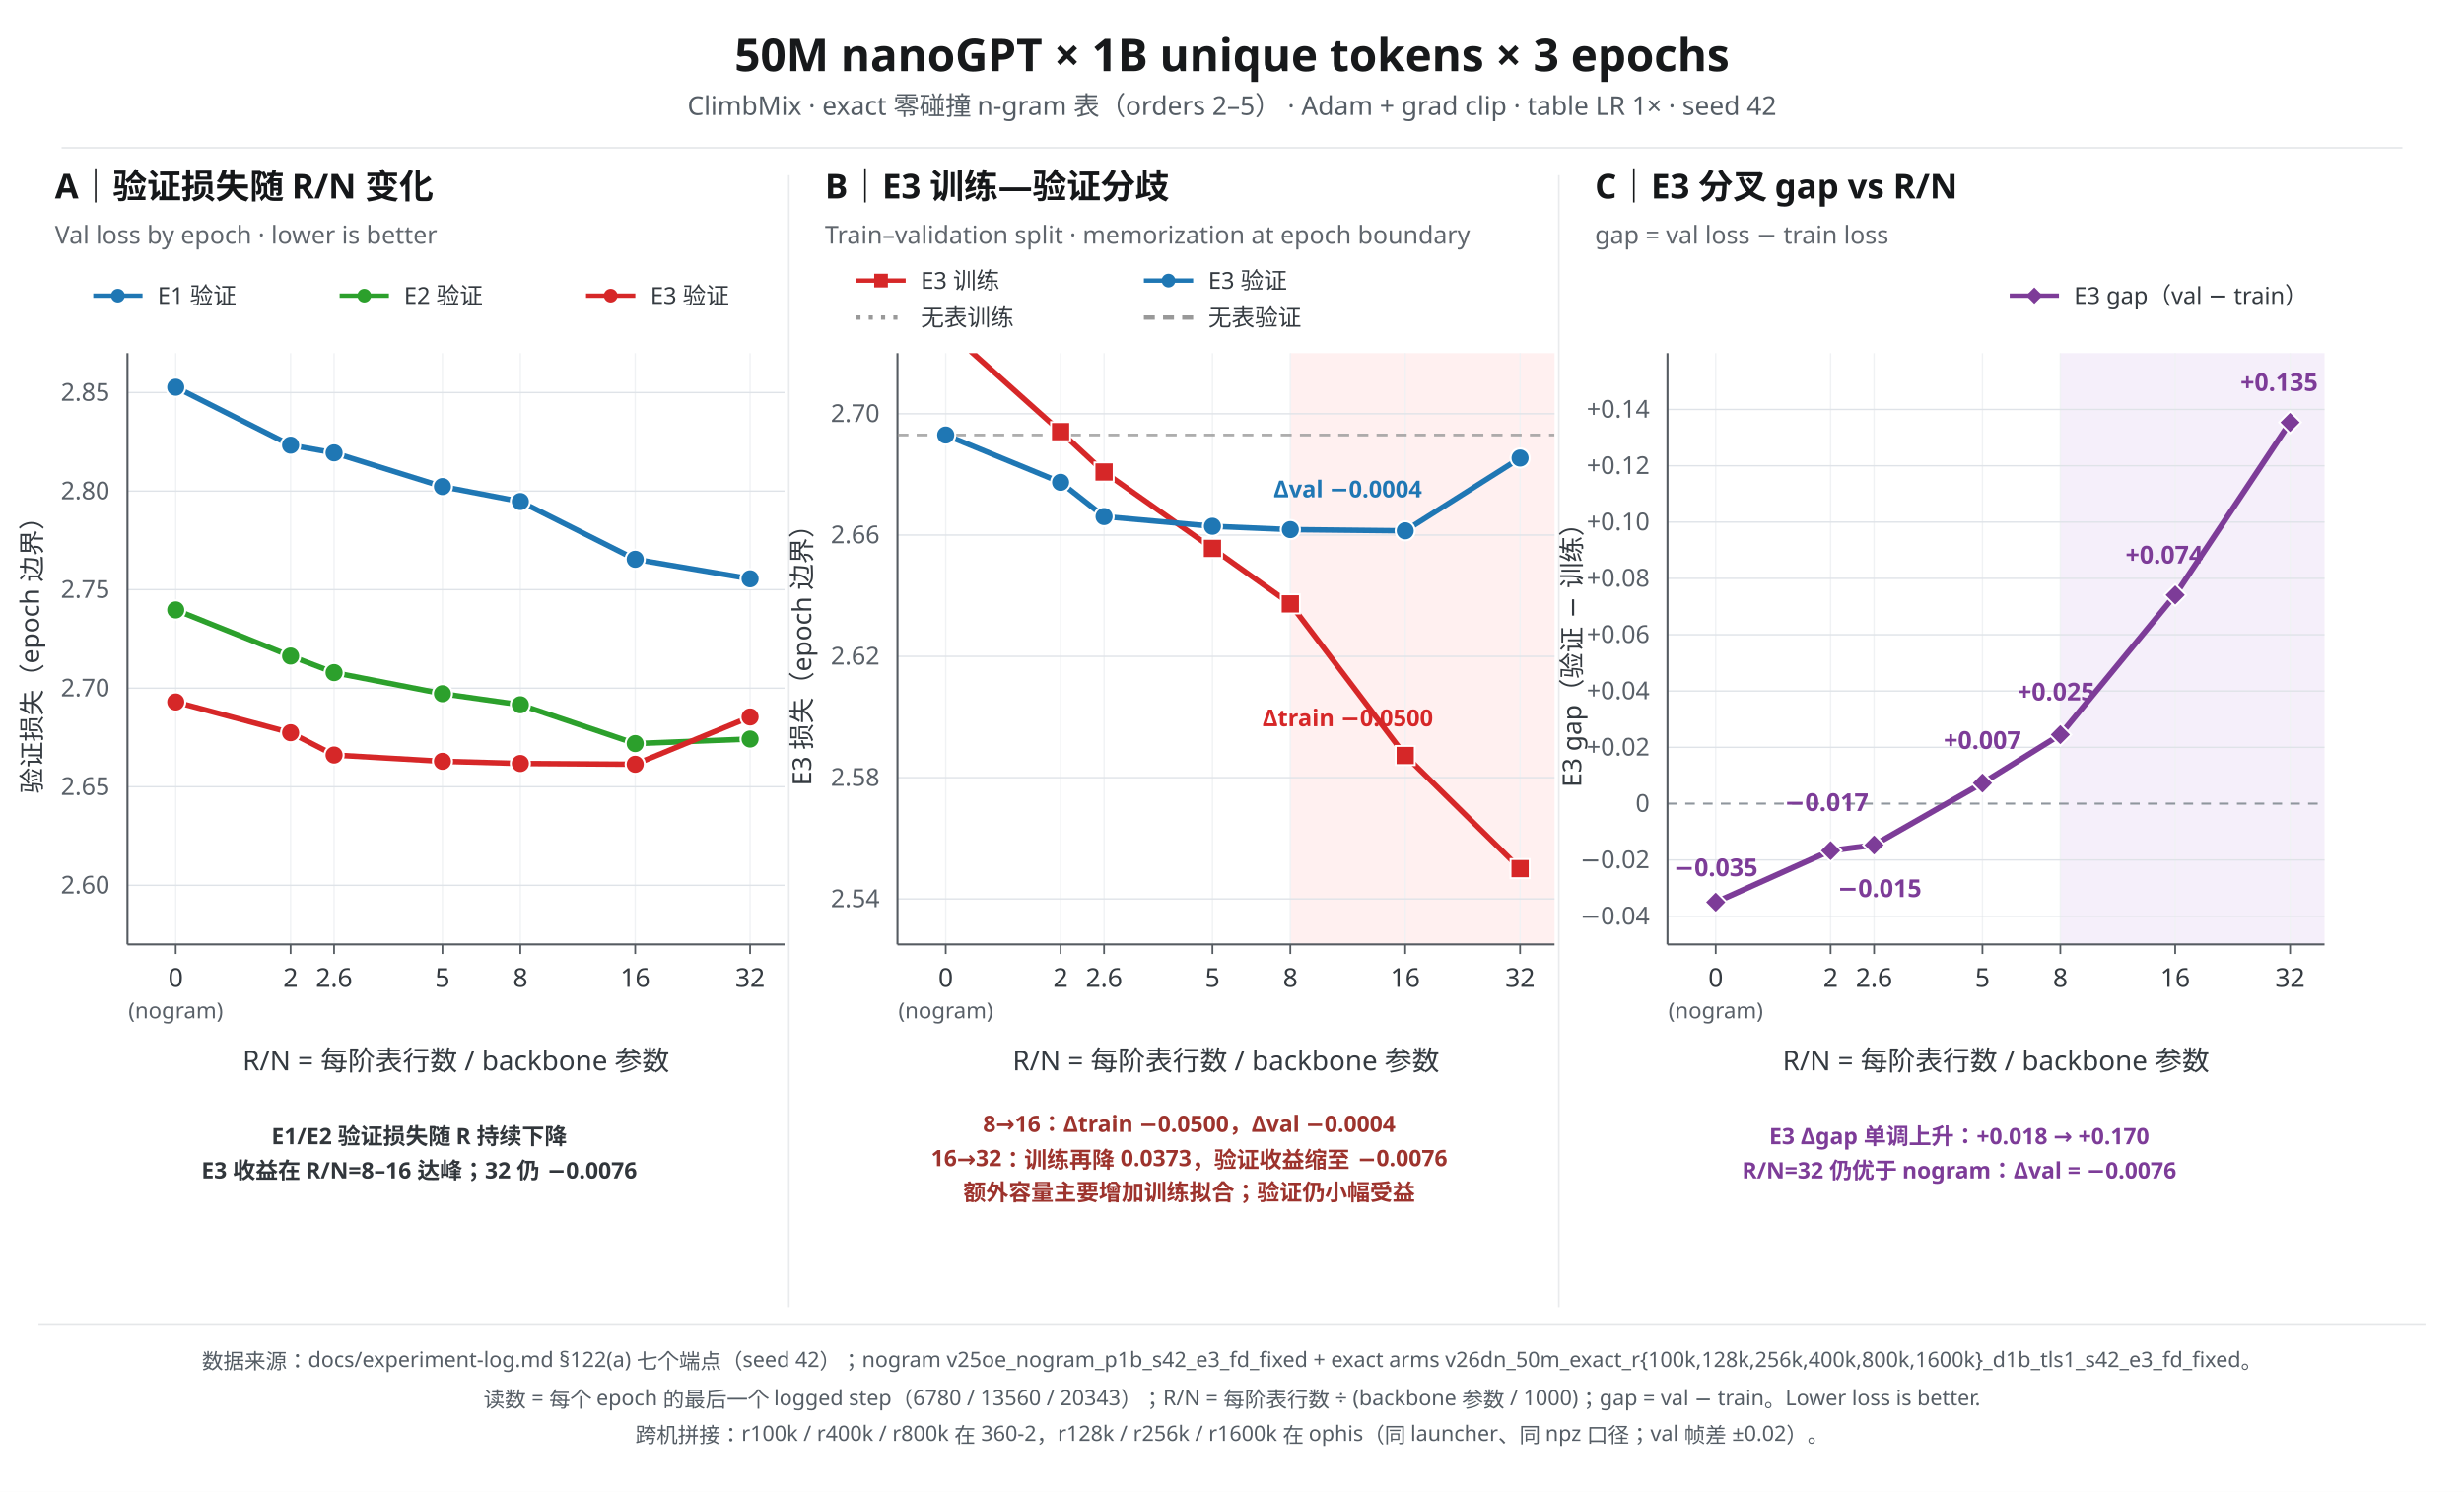
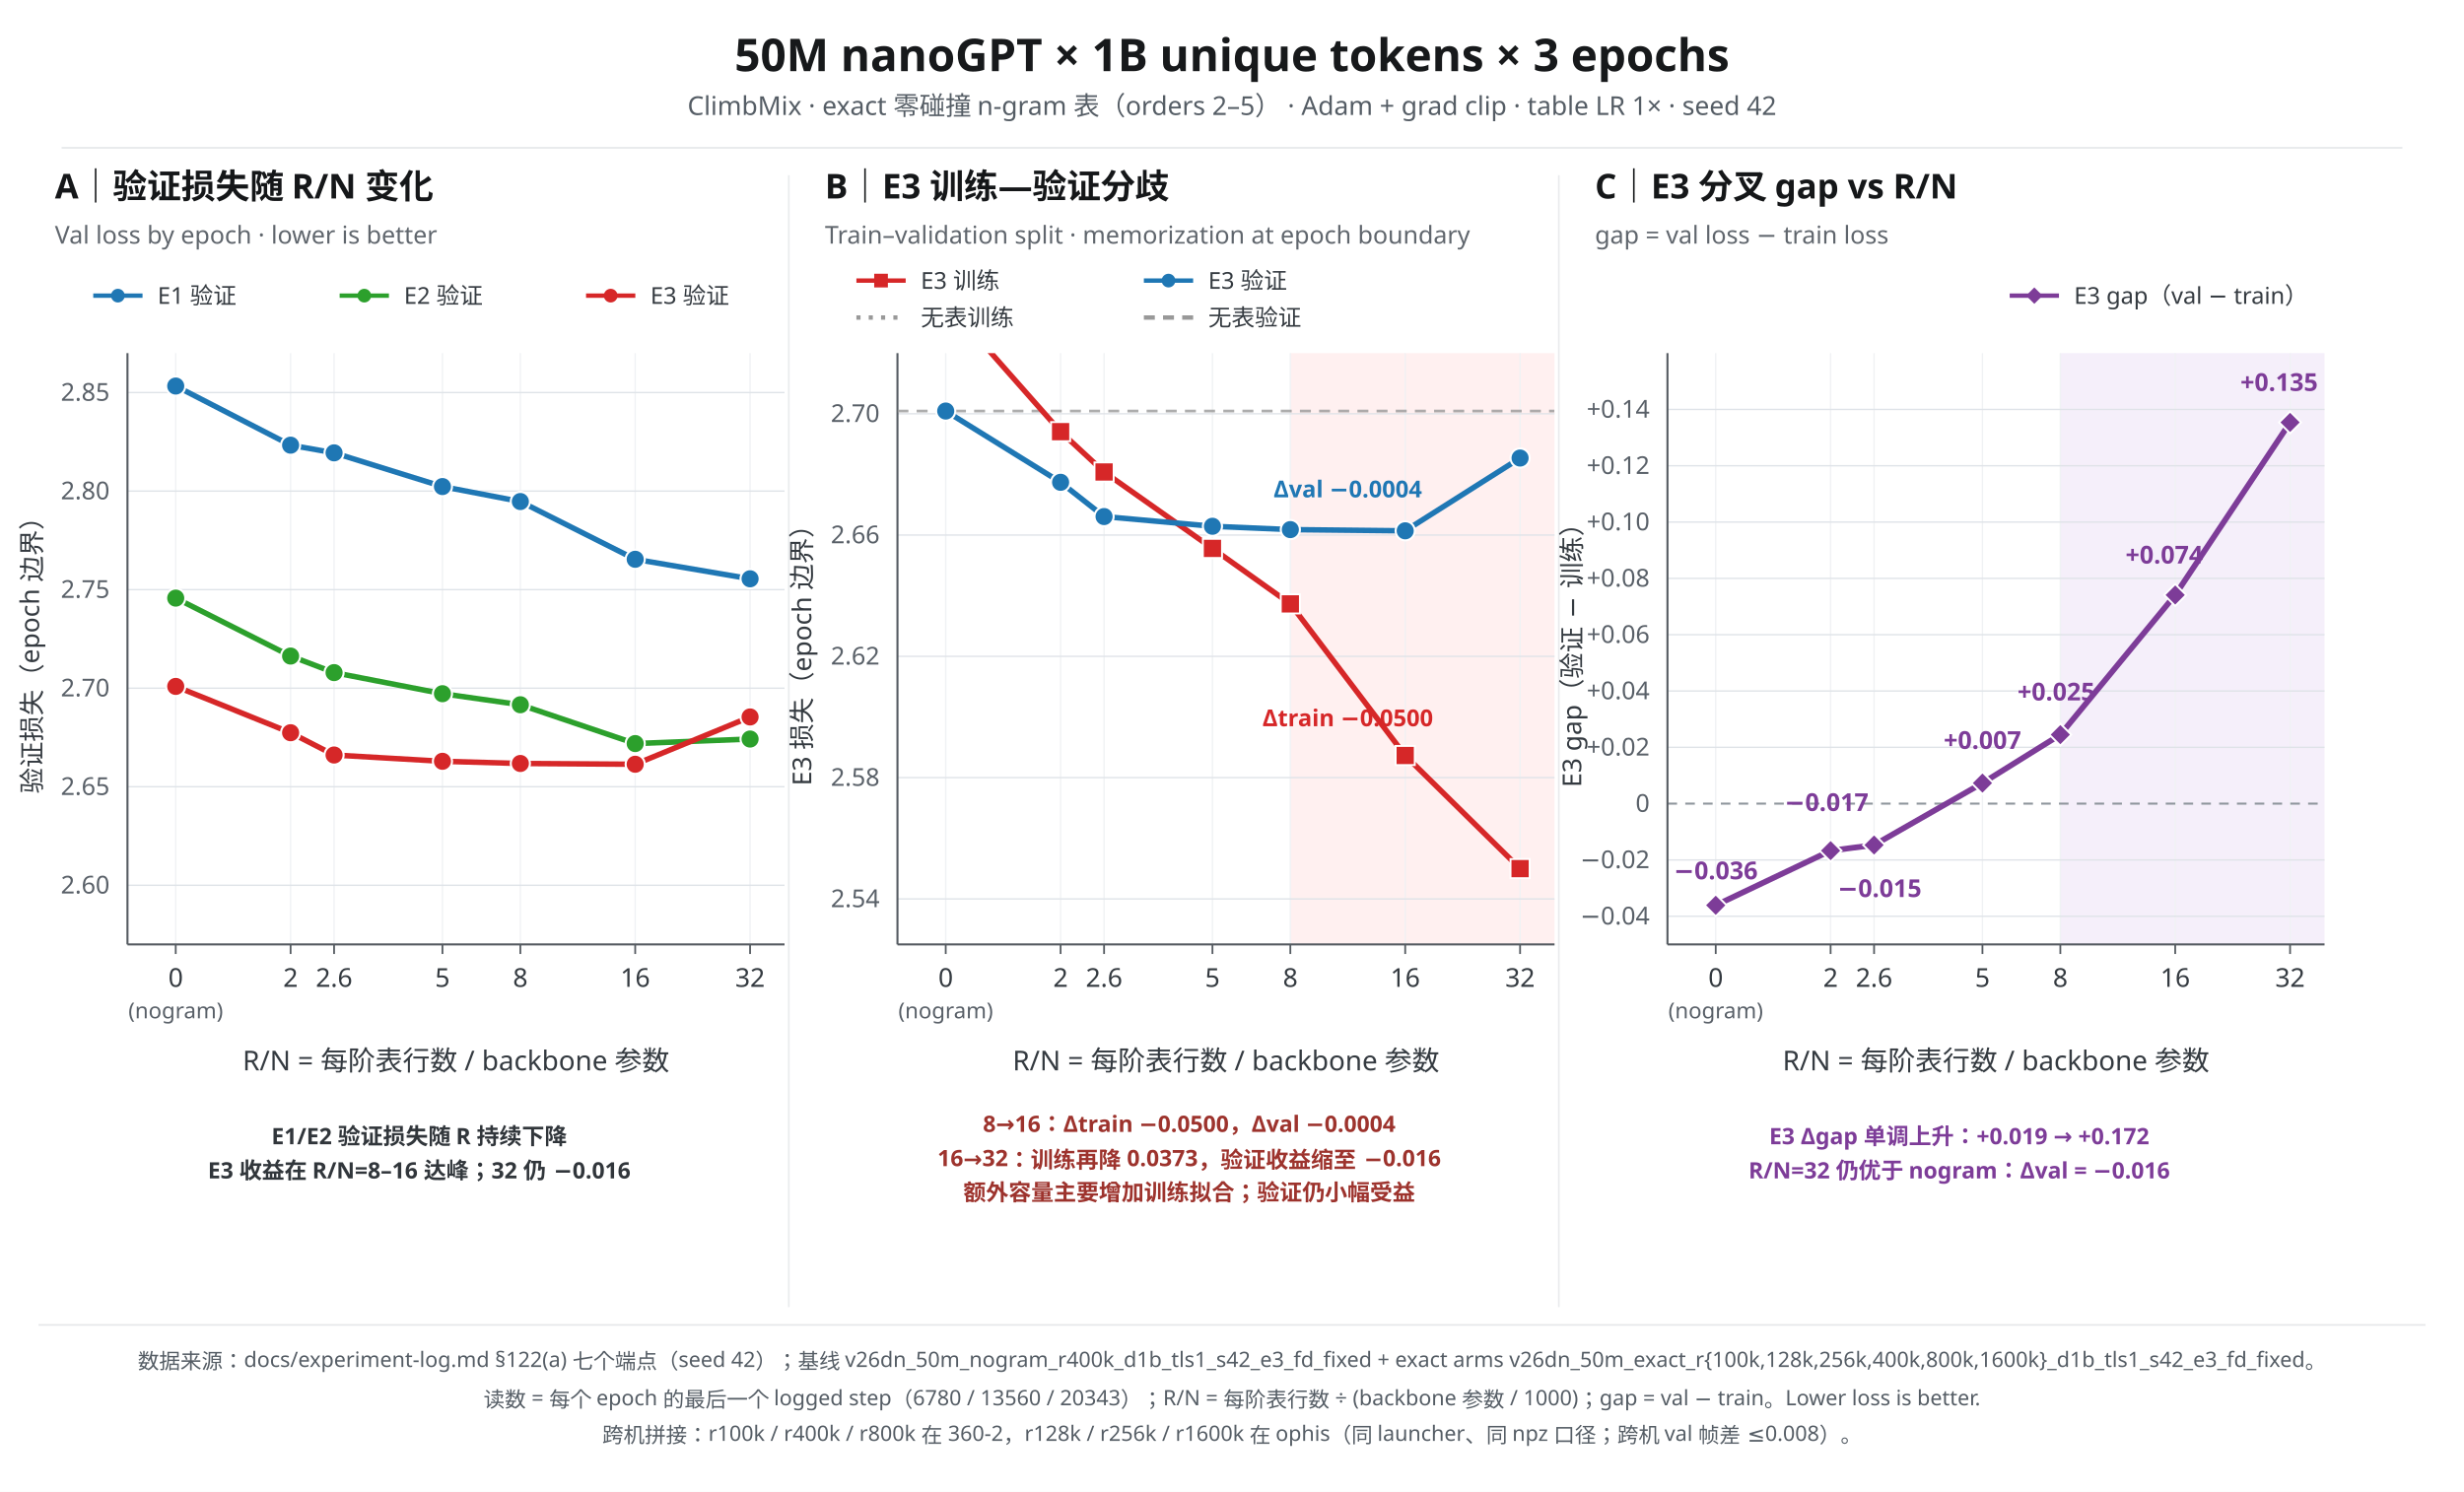
<svg xmlns="http://www.w3.org/2000/svg" width="1800" height="1090" viewBox="0 0 1800 1090" font-family="PingFang SC, PingFang HK, Hiragino Sans GB, Heiti TC, Microsoft YaHei, sans-serif" role="img" aria-labelledby="fig-title fig-desc">
  <rect width="100%" height="100%" fill="#ffffff" />
  <style>text { font-family: PingFang SC, PingFang HK, Hiragino Sans GB, Heiti TC, Microsoft YaHei, sans-serif; } .axis { stroke: #555b61; stroke-width: 1.5; } .tick { fill: #596068; }</style>
  <text x="900.00" y="52.00" font-size="33" fill="#17191b" text-anchor="middle" font-weight="700">50M nanoGPT × 1B unique tokens × 3 epochs</text>
  <text x="900.00" y="84.00" font-size="19" fill="#555d65" text-anchor="middle" font-weight="400">ClimbMix  ·  exact 零碰撞 n-gram 表（orders 2–5）  ·  Adam + grad clip  ·  table LR 1×  ·  seed 42</text>
  <line x1="45" y1="108" x2="1755" y2="108" stroke="#e5e7e9" stroke-width="1.2" />
  <text x="40.12" y="145.00" font-size="25" fill="#151719" text-anchor="start" font-weight="700">A｜验证损失随 R/N 变化</text>
  <text x="40.12" y="178.00" font-size="18" fill="#60666d" text-anchor="start" font-weight="400">Val loss by epoch · lower is better</text>
  <text x="602.62" y="145.00" font-size="25" fill="#151719" text-anchor="start" font-weight="700">B｜E3 训练—验证分歧</text>
  <text x="602.62" y="178.00" font-size="18" fill="#60666d" text-anchor="start" font-weight="400">Train–validation split · memorization at epoch boundary</text>
  <text x="1165.12" y="145.00" font-size="25" fill="#151719" text-anchor="start" font-weight="700">C｜E3 分叉 gap vs R/N</text>
  <text x="1165.12" y="178.00" font-size="18" fill="#60666d" text-anchor="start" font-weight="400">gap = val loss − train loss</text>
  <line x1="576.25" y1="128" x2="576.25" y2="955" stroke="#e9ebed" stroke-width="1.2" />
  <line x1="1138.75" y1="128" x2="1138.75" y2="955" stroke="#e9ebed" stroke-width="1.2" />
  <line x1="68.12" y1="216.00" x2="104.12" y2="216.00" stroke="#1f77b4" stroke-width="3.2" />
  <circle cx="86.12" cy="216.00" r="5" fill="#1f77b4" />
  <text x="115.12" y="222.00" font-size="17" fill="#343a40" text-anchor="start" font-weight="400">E1 验证</text>
  <line x1="248.12" y1="216.00" x2="284.12" y2="216.00" stroke="#2ca02c" stroke-width="3.2" />
  <circle cx="266.12" cy="216.00" r="5" fill="#2ca02c" />
  <text x="295.12" y="222.00" font-size="17" fill="#343a40" text-anchor="start" font-weight="400">E2 验证</text>
  <line x1="428.12" y1="216.00" x2="464.12" y2="216.00" stroke="#d62728" stroke-width="3.2" />
  <circle cx="446.12" cy="216.00" r="5" fill="#d62728" />
  <text x="475.12" y="222.00" font-size="17" fill="#343a40" text-anchor="start" font-weight="400">E3 验证</text>
  <line x1="625.62" y1="205.00" x2="661.62" y2="205.00" stroke="#d62728" stroke-width="3.2" />
  <rect x="638.62" y="200.00" width="10" height="10" fill="#d62728" />
  <text x="672.62" y="211.00" font-size="17" fill="#343a40" text-anchor="start" font-weight="400">E3 训练</text>
  <line x1="835.62" y1="205.00" x2="871.62" y2="205.00" stroke="#1f77b4" stroke-width="3.2" />
  <circle cx="853.62" cy="205.00" r="5" fill="#1f77b4" />
  <text x="882.62" y="211.00" font-size="17" fill="#343a40" text-anchor="start" font-weight="400">E3 验证</text>
  <line x1="625.62" y1="232.00" x2="661.62" y2="232.00" stroke="#999999" stroke-width="3.2" stroke-dasharray="3 6" />
  <text x="672.62" y="238.00" font-size="17" fill="#343a40" text-anchor="start" font-weight="400">无表训练</text>
  <line x1="835.62" y1="232.00" x2="871.62" y2="232.00" stroke="#999999" stroke-width="3.2" stroke-dasharray="8 6" />
  <text x="882.62" y="238.00" font-size="17" fill="#343a40" text-anchor="start" font-weight="400">无表验证</text>
  <line x1="1468.12" y1="216.00" x2="1504.12" y2="216.00" stroke="#7d3c98" stroke-width="3.2" />
  <path d="M 1486.12 210.00 L 1492.12 216.00 L 1486.12 222.00 L 1480.12 216.00 Z" fill="#7d3c98" />
  <text x="1515.12" y="222.00" font-size="17" fill="#343a40" text-anchor="start" font-weight="400">E3 gap（val − train）</text>
  <defs>
    <clipPath id="plot-0">
      <rect x="93.12" y="258" width="480.00" height="432" />
    </clipPath>
  </defs>
  <line x1="128.37" y1="258" x2="128.37" y2="690" stroke="#f0f2f4" stroke-width="1" />
  <line x1="212.29" y1="258" x2="212.29" y2="690" stroke="#f0f2f4" stroke-width="1" />
  <line x1="244.05" y1="258" x2="244.05" y2="690" stroke="#f0f2f4" stroke-width="1" />
  <line x1="323.22" y1="258" x2="323.22" y2="690" stroke="#f0f2f4" stroke-width="1" />
  <line x1="380.12" y1="258" x2="380.12" y2="690" stroke="#f0f2f4" stroke-width="1" />
  <line x1="464.03" y1="258" x2="464.03" y2="690" stroke="#f0f2f4" stroke-width="1" />
  <line x1="547.95" y1="258" x2="547.95" y2="690" stroke="#f0f2f4" stroke-width="1" />
  <line x1="93.12" y1="646.80" x2="573.12" y2="646.80" stroke="#dfe3e8" stroke-width="1.0" />
  <text x="80.12" y="652.80" font-size="18" fill="#596068" text-anchor="end" font-weight="400">2.60</text>
  <line x1="93.12" y1="574.80" x2="573.12" y2="574.80" stroke="#dfe3e8" stroke-width="1.0" />
  <text x="80.12" y="580.80" font-size="18" fill="#596068" text-anchor="end" font-weight="400">2.65</text>
  <line x1="93.12" y1="502.80" x2="573.12" y2="502.80" stroke="#dfe3e8" stroke-width="1.0" />
  <text x="80.12" y="508.80" font-size="18" fill="#596068" text-anchor="end" font-weight="400">2.70</text>
  <line x1="93.12" y1="430.80" x2="573.12" y2="430.80" stroke="#dfe3e8" stroke-width="1.0" />
  <text x="80.12" y="436.80" font-size="18" fill="#596068" text-anchor="end" font-weight="400">2.75</text>
  <line x1="93.12" y1="358.80" x2="573.12" y2="358.80" stroke="#dfe3e8" stroke-width="1.0" />
  <text x="80.12" y="364.80" font-size="18" fill="#596068" text-anchor="end" font-weight="400">2.80</text>
  <line x1="93.12" y1="286.80" x2="573.12" y2="286.80" stroke="#dfe3e8" stroke-width="1.0" />
  <text x="80.12" y="292.80" font-size="18" fill="#596068" text-anchor="end" font-weight="400">2.85</text>
  <line class="axis" x1="93.12" y1="258" x2="93.12" y2="690" />
  <line class="axis" x1="93.12" y1="690" x2="573.12" y2="690" />
  <line x1="128.37" y1="690" x2="128.37" y2="697" stroke="#555b61" stroke-width="1.3" />
  <text x="128.37" y="721.00" font-size="19" fill="#343a40" text-anchor="middle" font-weight="400">0</text>
  <text x="128.37" y="744.00" font-size="16" fill="#596068" text-anchor="middle" font-weight="400">(nogram)</text>
  <line x1="212.29" y1="690" x2="212.29" y2="697" stroke="#555b61" stroke-width="1.3" />
  <text x="212.29" y="721.00" font-size="19" fill="#343a40" text-anchor="middle" font-weight="400">2</text>
  <line x1="244.05" y1="690" x2="244.05" y2="697" stroke="#555b61" stroke-width="1.3" />
  <text x="244.05" y="721.00" font-size="19" fill="#343a40" text-anchor="middle" font-weight="400">2.6</text>
  <line x1="323.22" y1="690" x2="323.22" y2="697" stroke="#555b61" stroke-width="1.3" />
  <text x="323.22" y="721.00" font-size="19" fill="#343a40" text-anchor="middle" font-weight="400">5</text>
  <line x1="380.12" y1="690" x2="380.12" y2="697" stroke="#555b61" stroke-width="1.3" />
  <text x="380.12" y="721.00" font-size="19" fill="#343a40" text-anchor="middle" font-weight="400">8</text>
  <line x1="464.03" y1="690" x2="464.03" y2="697" stroke="#555b61" stroke-width="1.3" />
  <text x="464.03" y="721.00" font-size="19" fill="#343a40" text-anchor="middle" font-weight="400">16</text>
  <line x1="547.95" y1="690" x2="547.95" y2="697" stroke="#555b61" stroke-width="1.3" />
  <text x="547.95" y="721.00" font-size="19" fill="#343a40" text-anchor="middle" font-weight="400">32</text>
  <text x="333.12" y="782.00" font-size="20" fill="#343a40" text-anchor="middle" font-weight="400">R/N = 每阶表行数 / backbone 参数</text>
  <text x="30.12" y="474.00" font-size="19" fill="#343a40" text-anchor="middle" font-weight="400" transform="rotate(-90 30.125 474.0)">验证损失（epoch 边界）</text>
  <g clip-path="url(#plot-0)">
-     <polyline points="128.37,282.91 212.29,325.25 244.05,330.86 323.22,355.49 380.12,366.43 464.03,408.62 547.95,422.88" fill="none" stroke="#1f77b4" stroke-width="4.0" stroke-linecap="round" stroke-linejoin="round" />
-     <circle cx="128.37" cy="282.91" r="7" fill="#1f77b4" stroke="#ffffff" stroke-width="1.5" />
+     <polyline points="128.37,282.05 212.29,325.25 244.05,330.86 323.22,355.49 380.12,366.43 464.03,408.62 547.95,422.88" fill="none" stroke="#1f77b4" stroke-width="4.0" stroke-linecap="round" stroke-linejoin="round" />
+     <circle cx="128.37" cy="282.05" r="7" fill="#1f77b4" stroke="#ffffff" stroke-width="1.5" />
    <circle cx="212.29" cy="325.25" r="7" fill="#1f77b4" stroke="#ffffff" stroke-width="1.5" />
    <circle cx="244.05" cy="330.86" r="7" fill="#1f77b4" stroke="#ffffff" stroke-width="1.5" />
    <circle cx="323.22" cy="355.49" r="7" fill="#1f77b4" stroke="#ffffff" stroke-width="1.5" />
    <circle cx="380.12" cy="366.43" r="7" fill="#1f77b4" stroke="#ffffff" stroke-width="1.5" />
    <circle cx="464.03" cy="408.62" r="7" fill="#1f77b4" stroke="#ffffff" stroke-width="1.5" />
    <circle cx="547.95" cy="422.88" r="7" fill="#1f77b4" stroke="#ffffff" stroke-width="1.5" />
  </g>
  <g clip-path="url(#plot-0)">
-     <polyline points="128.37,445.63 212.29,479.33 244.05,491.42 323.22,506.83 380.12,514.90 464.03,543.26 547.95,539.95" fill="none" stroke="#2ca02c" stroke-width="4.0" stroke-linecap="round" stroke-linejoin="round" />
-     <circle cx="128.37" cy="445.63" r="7" fill="#2ca02c" stroke="#ffffff" stroke-width="1.5" />
+     <polyline points="128.37,436.99 212.29,479.33 244.05,491.42 323.22,506.83 380.12,514.90 464.03,543.26 547.95,539.95" fill="none" stroke="#2ca02c" stroke-width="4.0" stroke-linecap="round" stroke-linejoin="round" />
+     <circle cx="128.37" cy="436.99" r="7" fill="#2ca02c" stroke="#ffffff" stroke-width="1.5" />
    <circle cx="212.29" cy="479.33" r="7" fill="#2ca02c" stroke="#ffffff" stroke-width="1.5" />
    <circle cx="244.05" cy="491.42" r="7" fill="#2ca02c" stroke="#ffffff" stroke-width="1.5" />
    <circle cx="323.22" cy="506.83" r="7" fill="#2ca02c" stroke="#ffffff" stroke-width="1.5" />
    <circle cx="380.12" cy="514.90" r="7" fill="#2ca02c" stroke="#ffffff" stroke-width="1.5" />
    <circle cx="464.03" cy="543.26" r="7" fill="#2ca02c" stroke="#ffffff" stroke-width="1.5" />
    <circle cx="547.95" cy="539.95" r="7" fill="#2ca02c" stroke="#ffffff" stroke-width="1.5" />
  </g>
  <g clip-path="url(#plot-0)">
-     <polyline points="128.37,512.88 212.29,535.34 244.05,551.62 323.22,556.22 380.12,557.81 464.03,558.38 547.95,523.82" fill="none" stroke="#d62728" stroke-width="4.0" stroke-linecap="round" stroke-linejoin="round" />
-     <circle cx="128.37" cy="512.88" r="7" fill="#d62728" stroke="#ffffff" stroke-width="1.5" />
+     <polyline points="128.37,501.50 212.29,535.34 244.05,551.62 323.22,556.22 380.12,557.81 464.03,558.38 547.95,523.82" fill="none" stroke="#d62728" stroke-width="4.0" stroke-linecap="round" stroke-linejoin="round" />
+     <circle cx="128.37" cy="501.50" r="7" fill="#d62728" stroke="#ffffff" stroke-width="1.5" />
    <circle cx="212.29" cy="535.34" r="7" fill="#d62728" stroke="#ffffff" stroke-width="1.5" />
    <circle cx="244.05" cy="551.62" r="7" fill="#d62728" stroke="#ffffff" stroke-width="1.5" />
    <circle cx="323.22" cy="556.22" r="7" fill="#d62728" stroke="#ffffff" stroke-width="1.5" />
    <circle cx="380.12" cy="557.81" r="7" fill="#d62728" stroke="#ffffff" stroke-width="1.5" />
    <circle cx="464.03" cy="558.38" r="7" fill="#d62728" stroke="#ffffff" stroke-width="1.5" />
    <circle cx="547.95" cy="523.82" r="7" fill="#d62728" stroke="#ffffff" stroke-width="1.5" />
  </g>
  <defs>
    <clipPath id="plot-1">
      <rect x="655.62" y="258" width="480.00" height="432" />
    </clipPath>
  </defs>
  <rect x="942.62" y="258" width="193.01" height="432" fill="#fff0f0" />
  <line x1="690.87" y1="258" x2="690.87" y2="690" stroke="#f0f2f4" stroke-width="1" />
  <line x1="774.79" y1="258" x2="774.79" y2="690" stroke="#f0f2f4" stroke-width="1" />
  <line x1="806.55" y1="258" x2="806.55" y2="690" stroke="#f0f2f4" stroke-width="1" />
  <line x1="885.72" y1="258" x2="885.72" y2="690" stroke="#f0f2f4" stroke-width="1" />
  <line x1="942.62" y1="258" x2="942.62" y2="690" stroke="#f0f2f4" stroke-width="1" />
  <line x1="1026.53" y1="258" x2="1026.53" y2="690" stroke="#f0f2f4" stroke-width="1" />
  <line x1="1110.45" y1="258" x2="1110.45" y2="690" stroke="#f0f2f4" stroke-width="1" />
  <line x1="655.62" y1="656.77" x2="1135.62" y2="656.77" stroke="#dfe3e8" stroke-width="1.0" />
  <text x="642.62" y="662.77" font-size="18" fill="#596068" text-anchor="end" font-weight="400">2.54</text>
  <line x1="655.62" y1="568.15" x2="1135.62" y2="568.15" stroke="#dfe3e8" stroke-width="1.0" />
  <text x="642.62" y="574.15" font-size="18" fill="#596068" text-anchor="end" font-weight="400">2.58</text>
  <line x1="655.62" y1="479.54" x2="1135.62" y2="479.54" stroke="#dfe3e8" stroke-width="1.0" />
  <text x="642.62" y="485.54" font-size="18" fill="#596068" text-anchor="end" font-weight="400">2.62</text>
  <line x1="655.62" y1="390.92" x2="1135.62" y2="390.92" stroke="#dfe3e8" stroke-width="1.0" />
  <text x="642.62" y="396.92" font-size="18" fill="#596068" text-anchor="end" font-weight="400">2.66</text>
  <line x1="655.62" y1="302.31" x2="1135.62" y2="302.31" stroke="#dfe3e8" stroke-width="1.0" />
  <text x="642.62" y="308.31" font-size="18" fill="#596068" text-anchor="end" font-weight="400">2.70</text>
  <line class="axis" x1="655.62" y1="258" x2="655.62" y2="690" />
  <line class="axis" x1="655.62" y1="690" x2="1135.62" y2="690" />
  <line x1="690.87" y1="690" x2="690.87" y2="697" stroke="#555b61" stroke-width="1.3" />
  <text x="690.87" y="721.00" font-size="19" fill="#343a40" text-anchor="middle" font-weight="400">0</text>
  <text x="690.87" y="744.00" font-size="16" fill="#596068" text-anchor="middle" font-weight="400">(nogram)</text>
  <line x1="774.79" y1="690" x2="774.79" y2="697" stroke="#555b61" stroke-width="1.3" />
  <text x="774.79" y="721.00" font-size="19" fill="#343a40" text-anchor="middle" font-weight="400">2</text>
  <line x1="806.55" y1="690" x2="806.55" y2="697" stroke="#555b61" stroke-width="1.3" />
  <text x="806.55" y="721.00" font-size="19" fill="#343a40" text-anchor="middle" font-weight="400">2.6</text>
  <line x1="885.72" y1="690" x2="885.72" y2="697" stroke="#555b61" stroke-width="1.3" />
  <text x="885.72" y="721.00" font-size="19" fill="#343a40" text-anchor="middle" font-weight="400">5</text>
  <line x1="942.62" y1="690" x2="942.62" y2="697" stroke="#555b61" stroke-width="1.3" />
  <text x="942.62" y="721.00" font-size="19" fill="#343a40" text-anchor="middle" font-weight="400">8</text>
  <line x1="1026.53" y1="690" x2="1026.53" y2="697" stroke="#555b61" stroke-width="1.3" />
  <text x="1026.53" y="721.00" font-size="19" fill="#343a40" text-anchor="middle" font-weight="400">16</text>
  <line x1="1110.45" y1="690" x2="1110.45" y2="697" stroke="#555b61" stroke-width="1.3" />
  <text x="1110.45" y="721.00" font-size="19" fill="#343a40" text-anchor="middle" font-weight="400">32</text>
  <text x="895.62" y="782.00" font-size="20" fill="#343a40" text-anchor="middle" font-weight="400">R/N = 每阶表行数 / backbone 参数</text>
  <text x="592.62" y="474.00" font-size="19" fill="#343a40" text-anchor="middle" font-weight="400" transform="rotate(-90 592.625 474.0)">E3 损失（epoch 边界）</text>
-   <line x1="655.62" y1="240.28" x2="1135.62" y2="240.28" stroke="#999999" stroke-width="2" stroke-dasharray="3 6" opacity="0.8" clip-path="url(#plot-1)" />
-   <line x1="655.62" y1="317.82" x2="1135.62" y2="317.82" stroke="#999999" stroke-width="2" stroke-dasharray="8 6" opacity="0.8" clip-path="url(#plot-1)" />
+   <line x1="655.62" y1="220.34" x2="1135.62" y2="220.34" stroke="#999999" stroke-width="2" stroke-dasharray="3 6" opacity="0.8" clip-path="url(#plot-1)" />
+   <line x1="655.62" y1="300.31" x2="1135.62" y2="300.31" stroke="#999999" stroke-width="2" stroke-dasharray="8 6" opacity="0.8" clip-path="url(#plot-1)" />
  <g clip-path="url(#plot-1)">
-     <polyline points="690.87,240.28 774.79,315.38 806.55,344.84 885.72,400.67 942.62,441.21 1026.53,551.98 1110.45,634.62" fill="none" stroke="#d62728" stroke-width="4.0" stroke-linecap="round" stroke-linejoin="round" />
-     <rect x="683.87" y="233.28" width="14" height="14" fill="#d62728" stroke="#ffffff" stroke-width="1.4" />
+     <polyline points="690.87,220.34 774.79,315.38 806.55,344.84 885.72,400.67 942.62,441.21 1026.53,551.98 1110.45,634.62" fill="none" stroke="#d62728" stroke-width="4.0" stroke-linecap="round" stroke-linejoin="round" />
+     <rect x="683.87" y="213.34" width="14" height="14" fill="#d62728" stroke="#ffffff" stroke-width="1.4" />
    <rect x="767.79" y="308.38" width="14" height="14" fill="#d62728" stroke="#ffffff" stroke-width="1.4" />
    <rect x="799.55" y="337.84" width="14" height="14" fill="#d62728" stroke="#ffffff" stroke-width="1.4" />
    <rect x="878.72" y="393.67" width="14" height="14" fill="#d62728" stroke="#ffffff" stroke-width="1.4" />
    <rect x="935.62" y="434.21" width="14" height="14" fill="#d62728" stroke="#ffffff" stroke-width="1.4" />
    <rect x="1019.53" y="544.98" width="14" height="14" fill="#d62728" stroke="#ffffff" stroke-width="1.4" />
    <rect x="1103.45" y="627.62" width="14" height="14" fill="#d62728" stroke="#ffffff" stroke-width="1.4" />
  </g>
  <g clip-path="url(#plot-1)">
-     <polyline points="690.87,317.82 774.79,352.38 806.55,377.41 885.72,384.50 942.62,386.94 1026.53,387.82 1110.45,334.65" fill="none" stroke="#1f77b4" stroke-width="4.0" stroke-linecap="round" stroke-linejoin="round" />
-     <circle cx="690.87" cy="317.82" r="7" fill="#1f77b4" stroke="#ffffff" stroke-width="1.5" />
+     <polyline points="690.87,300.31 774.79,352.38 806.55,377.41 885.72,384.50 942.62,386.94 1026.53,387.82 1110.45,334.65" fill="none" stroke="#1f77b4" stroke-width="4.0" stroke-linecap="round" stroke-linejoin="round" />
+     <circle cx="690.87" cy="300.31" r="7" fill="#1f77b4" stroke="#ffffff" stroke-width="1.5" />
    <circle cx="774.79" cy="352.38" r="7" fill="#1f77b4" stroke="#ffffff" stroke-width="1.5" />
    <circle cx="806.55" cy="377.41" r="7" fill="#1f77b4" stroke="#ffffff" stroke-width="1.5" />
    <circle cx="885.72" cy="384.50" r="7" fill="#1f77b4" stroke="#ffffff" stroke-width="1.5" />
    <circle cx="942.62" cy="386.94" r="7" fill="#1f77b4" stroke="#ffffff" stroke-width="1.5" />
    <circle cx="1026.53" cy="387.82" r="7" fill="#1f77b4" stroke="#ffffff" stroke-width="1.5" />
    <circle cx="1110.45" cy="334.65" r="7" fill="#1f77b4" stroke="#ffffff" stroke-width="1.5" />
  </g>
  <text x="984.58" y="363.38" font-size="17" fill="#1f77b4" text-anchor="middle" font-weight="700">Δval −0.0004</text>
  <text x="984.58" y="530.60" font-size="17" fill="#d62728" text-anchor="middle" font-weight="700">Δtrain −0.0500</text>
  <defs>
    <clipPath id="plot-2">
      <rect x="1218.12" y="258" width="480.00" height="432" />
    </clipPath>
  </defs>
  <rect x="1505.12" y="258" width="193.01" height="432" fill="#f5effa" />
  <line x1="1253.37" y1="258" x2="1253.37" y2="690" stroke="#f0f2f4" stroke-width="1" />
  <line x1="1337.29" y1="258" x2="1337.29" y2="690" stroke="#f0f2f4" stroke-width="1" />
  <line x1="1369.05" y1="258" x2="1369.05" y2="690" stroke="#f0f2f4" stroke-width="1" />
  <line x1="1448.22" y1="258" x2="1448.22" y2="690" stroke="#f0f2f4" stroke-width="1" />
  <line x1="1505.12" y1="258" x2="1505.12" y2="690" stroke="#f0f2f4" stroke-width="1" />
  <line x1="1589.03" y1="258" x2="1589.03" y2="690" stroke="#f0f2f4" stroke-width="1" />
  <line x1="1672.95" y1="258" x2="1672.95" y2="690" stroke="#f0f2f4" stroke-width="1" />
  <line x1="1218.12" y1="669.43" x2="1698.12" y2="669.43" stroke="#dfe3e8" stroke-width="1.0" />
  <text x="1205.12" y="675.43" font-size="18" fill="#596068" text-anchor="end" font-weight="400">−0.04</text>
  <line x1="1218.12" y1="628.29" x2="1698.12" y2="628.29" stroke="#dfe3e8" stroke-width="1.0" />
  <text x="1205.12" y="634.29" font-size="18" fill="#596068" text-anchor="end" font-weight="400">−0.02</text>
  <line x1="1218.12" y1="587.14" x2="1698.12" y2="587.14" stroke="#8f969d" stroke-width="1.5" stroke-dasharray="7 6" />
  <text x="1205.12" y="593.14" font-size="18" fill="#596068" text-anchor="end" font-weight="400">0</text>
  <line x1="1218.12" y1="546.00" x2="1698.12" y2="546.00" stroke="#dfe3e8" stroke-width="1.0" />
  <text x="1205.12" y="552.00" font-size="18" fill="#596068" text-anchor="end" font-weight="400">+0.02</text>
  <line x1="1218.12" y1="504.86" x2="1698.12" y2="504.86" stroke="#dfe3e8" stroke-width="1.0" />
  <text x="1205.12" y="510.86" font-size="18" fill="#596068" text-anchor="end" font-weight="400">+0.04</text>
  <line x1="1218.12" y1="463.71" x2="1698.12" y2="463.71" stroke="#dfe3e8" stroke-width="1.0" />
  <text x="1205.12" y="469.71" font-size="18" fill="#596068" text-anchor="end" font-weight="400">+0.06</text>
  <line x1="1218.12" y1="422.57" x2="1698.12" y2="422.57" stroke="#dfe3e8" stroke-width="1.0" />
  <text x="1205.12" y="428.57" font-size="18" fill="#596068" text-anchor="end" font-weight="400">+0.08</text>
  <line x1="1218.12" y1="381.43" x2="1698.12" y2="381.43" stroke="#dfe3e8" stroke-width="1.0" />
  <text x="1205.12" y="387.43" font-size="18" fill="#596068" text-anchor="end" font-weight="400">+0.10</text>
  <line x1="1218.12" y1="340.29" x2="1698.12" y2="340.29" stroke="#dfe3e8" stroke-width="1.0" />
  <text x="1205.12" y="346.29" font-size="18" fill="#596068" text-anchor="end" font-weight="400">+0.12</text>
  <line x1="1218.12" y1="299.14" x2="1698.12" y2="299.14" stroke="#dfe3e8" stroke-width="1.0" />
  <text x="1205.12" y="305.14" font-size="18" fill="#596068" text-anchor="end" font-weight="400">+0.14</text>
  <line class="axis" x1="1218.12" y1="258" x2="1218.12" y2="690" />
  <line class="axis" x1="1218.12" y1="690" x2="1698.12" y2="690" />
  <line x1="1253.37" y1="690" x2="1253.37" y2="697" stroke="#555b61" stroke-width="1.3" />
  <text x="1253.37" y="721.00" font-size="19" fill="#343a40" text-anchor="middle" font-weight="400">0</text>
  <text x="1253.37" y="744.00" font-size="16" fill="#596068" text-anchor="middle" font-weight="400">(nogram)</text>
  <line x1="1337.29" y1="690" x2="1337.29" y2="697" stroke="#555b61" stroke-width="1.3" />
  <text x="1337.29" y="721.00" font-size="19" fill="#343a40" text-anchor="middle" font-weight="400">2</text>
  <line x1="1369.05" y1="690" x2="1369.05" y2="697" stroke="#555b61" stroke-width="1.3" />
  <text x="1369.05" y="721.00" font-size="19" fill="#343a40" text-anchor="middle" font-weight="400">2.6</text>
  <line x1="1448.22" y1="690" x2="1448.22" y2="697" stroke="#555b61" stroke-width="1.3" />
  <text x="1448.22" y="721.00" font-size="19" fill="#343a40" text-anchor="middle" font-weight="400">5</text>
  <line x1="1505.12" y1="690" x2="1505.12" y2="697" stroke="#555b61" stroke-width="1.3" />
  <text x="1505.12" y="721.00" font-size="19" fill="#343a40" text-anchor="middle" font-weight="400">8</text>
  <line x1="1589.03" y1="690" x2="1589.03" y2="697" stroke="#555b61" stroke-width="1.3" />
  <text x="1589.03" y="721.00" font-size="19" fill="#343a40" text-anchor="middle" font-weight="400">16</text>
  <line x1="1672.95" y1="690" x2="1672.95" y2="697" stroke="#555b61" stroke-width="1.3" />
  <text x="1672.95" y="721.00" font-size="19" fill="#343a40" text-anchor="middle" font-weight="400">32</text>
  <text x="1458.12" y="782.00" font-size="20" fill="#343a40" text-anchor="middle" font-weight="400">R/N = 每阶表行数 / backbone 参数</text>
  <text x="1155.12" y="474.00" font-size="19" fill="#343a40" text-anchor="middle" font-weight="400" transform="rotate(-90 1155.125 474.0)">E3 gap（验证 − 训练）</text>
  <g clip-path="url(#plot-2)">
-     <polyline points="1253.37,659.14 1337.29,621.50 1369.05,617.38 1448.22,572.13 1505.12,536.74 1589.03,434.71 1672.95,308.61" fill="none" stroke="#7d3c98" stroke-width="4.2" stroke-linecap="round" stroke-linejoin="round" />
-     <path d="M 1253.37 651.14 L 1261.37 659.14 L 1253.37 667.14 L 1245.37 659.14 Z" fill="#7d3c98" stroke="#ffffff" stroke-width="1.4" />
+     <polyline points="1253.37,661.41 1337.29,621.50 1369.05,617.38 1448.22,572.13 1505.12,536.74 1589.03,434.71 1672.95,308.61" fill="none" stroke="#7d3c98" stroke-width="4.2" stroke-linecap="round" stroke-linejoin="round" />
+     <path d="M 1253.37 653.41 L 1261.37 661.41 L 1253.37 669.41 L 1245.37 661.41 Z" fill="#7d3c98" stroke="#ffffff" stroke-width="1.4" />
    <path d="M 1337.29 613.50 L 1345.29 621.50 L 1337.29 629.50 L 1329.29 621.50 Z" fill="#7d3c98" stroke="#ffffff" stroke-width="1.4" />
    <path d="M 1369.05 609.38 L 1377.05 617.38 L 1369.05 625.38 L 1361.05 617.38 Z" fill="#7d3c98" stroke="#ffffff" stroke-width="1.4" />
    <path d="M 1448.22 564.13 L 1456.22 572.13 L 1448.22 580.13 L 1440.22 572.13 Z" fill="#7d3c98" stroke="#ffffff" stroke-width="1.4" />
    <path d="M 1505.12 528.74 L 1513.12 536.74 L 1505.12 544.74 L 1497.12 536.74 Z" fill="#7d3c98" stroke="#ffffff" stroke-width="1.4" />
    <path d="M 1589.03 426.71 L 1597.03 434.71 L 1589.03 442.71 L 1581.03 434.71 Z" fill="#7d3c98" stroke="#ffffff" stroke-width="1.4" />
    <path d="M 1672.95 300.61 L 1680.95 308.61 L 1672.95 316.61 L 1664.95 308.61 Z" fill="#7d3c98" stroke="#ffffff" stroke-width="1.4" />
  </g>
-   <text x="1253.37" y="640.14" font-size="18" fill="#7d3c98" text-anchor="middle" font-weight="600">−0.035</text>
+   <text x="1253.37" y="642.41" font-size="18" fill="#7d3c98" text-anchor="middle" font-weight="600">−0.036</text>
  <text x="1334.29" y="592.50" font-size="18" fill="#7d3c98" text-anchor="middle" font-weight="600">−0.017</text>
  <text x="1373.05" y="655.38" font-size="18" fill="#7d3c98" text-anchor="middle" font-weight="600">−0.015</text>
  <text x="1448.22" y="547.13" font-size="18" fill="#7d3c98" text-anchor="middle" font-weight="600">+0.007</text>
  <text x="1502.12" y="511.74" font-size="18" fill="#7d3c98" text-anchor="middle" font-weight="600">+0.025</text>
  <text x="1581.03" y="411.71" font-size="18" fill="#7d3c98" text-anchor="middle" font-weight="600">+0.074</text>
  <text x="1664.95" y="285.61" font-size="18" fill="#7d3c98" text-anchor="middle" font-weight="600">+0.135</text>
  <text x="306.25" y="836.00" font-size="16.5" fill="#31363b" text-anchor="middle" font-weight="600">E1/E2 验证损失随 R 持续下降</text>
-   <text x="306.25" y="861.00" font-size="16.5" fill="#31363b" text-anchor="middle" font-weight="600">E3 收益在 R/N=8–16 达峰；32 仍 −0.0076</text>
+   <text x="306.25" y="861.00" font-size="16.5" fill="#31363b" text-anchor="middle" font-weight="600">E3 收益在 R/N=8–16 达峰；32 仍 −0.016</text>
  <text x="868.75" y="827.00" font-size="16.5" fill="#9d332d" text-anchor="middle" font-weight="600">8→16：Δtrain −0.0500，Δval −0.0004</text>
-   <text x="868.75" y="852.00" font-size="16.5" fill="#9d332d" text-anchor="middle" font-weight="600">16→32：训练再降 0.0373，验证收益缩至 −0.0076</text>
+   <text x="868.75" y="852.00" font-size="16.5" fill="#9d332d" text-anchor="middle" font-weight="600">16→32：训练再降 0.0373，验证收益缩至 −0.016</text>
  <text x="868.75" y="877.00" font-size="16.5" fill="#9d332d" text-anchor="middle" font-weight="600">额外容量主要增加训练拟合；验证仍小幅受益</text>
-   <text x="1431.25" y="836.00" font-size="16.5" fill="#7d3c98" text-anchor="middle" font-weight="600">E3 Δgap 单调上升：+0.018 → +0.170</text>
-   <text x="1431.25" y="861.00" font-size="16.5" fill="#7d3c98" text-anchor="middle" font-weight="600">R/N=32 仍优于 nogram：Δval = −0.0076</text>
+   <text x="1431.25" y="836.00" font-size="16.5" fill="#7d3c98" text-anchor="middle" font-weight="600">E3 Δgap 单调上升：+0.019 → +0.172</text>
+   <text x="1431.25" y="861.00" font-size="16.5" fill="#7d3c98" text-anchor="middle" font-weight="600">R/N=32 仍优于 nogram：Δval = −0.016</text>
  <line x1="28.125" y1="968" x2="1771.875" y2="968" stroke="#e5e7e9" stroke-width="1.2" />
-   <text x="900.00" y="1000.00" font-size="15.5" fill="#555d65" text-anchor="middle" font-weight="400">数据来源：docs/experiment-log.md §122(a) 七个端点（seed 42）；nogram v25oe_nogram_p1b_s42_e3_fd_fixed + exact arms v26dn_50m_exact_r{100k,128k,256k,400k,800k,1600k}_d1b_tls1_s42_e3_fd_fixed。</text>
+   <text x="900.00" y="1000.00" font-size="15.5" fill="#555d65" text-anchor="middle" font-weight="400">数据来源：docs/experiment-log.md §122(a) 七个端点（seed 42）；基线 v26dn_50m_nogram_r400k_d1b_tls1_s42_e3_fd_fixed + exact arms v26dn_50m_exact_r{100k,128k,256k,400k,800k,1600k}_d1b_tls1_s42_e3_fd_fixed。</text>
  <text x="900.00" y="1028.00" font-size="15.5" fill="#555d65" text-anchor="middle" font-weight="400">读数 = 每个 epoch 的最后一个 logged step（6780 / 13560 / 20343）；R/N = 每阶表行数 ÷ (backbone 参数 / 1000)；gap = val − train。Lower loss is better.</text>
-   <text x="900.00" y="1054.00" font-size="15.5" fill="#555d65" text-anchor="middle" font-weight="400">跨机拼接：r100k / r400k / r800k 在 360-2，r128k / r256k / r1600k 在 ophis（同 launcher、同 npz 口径；val 帧差 ±0.02）。</text>
+   <text x="900.00" y="1054.00" font-size="15.5" fill="#555d65" text-anchor="middle" font-weight="400">跨机拼接：r100k / r400k / r800k 在 360-2，r128k / r256k / r1600k 在 ophis（同 launcher、同 npz 口径；跨机 val 帧差 ≤0.008）。</text>
</svg>
